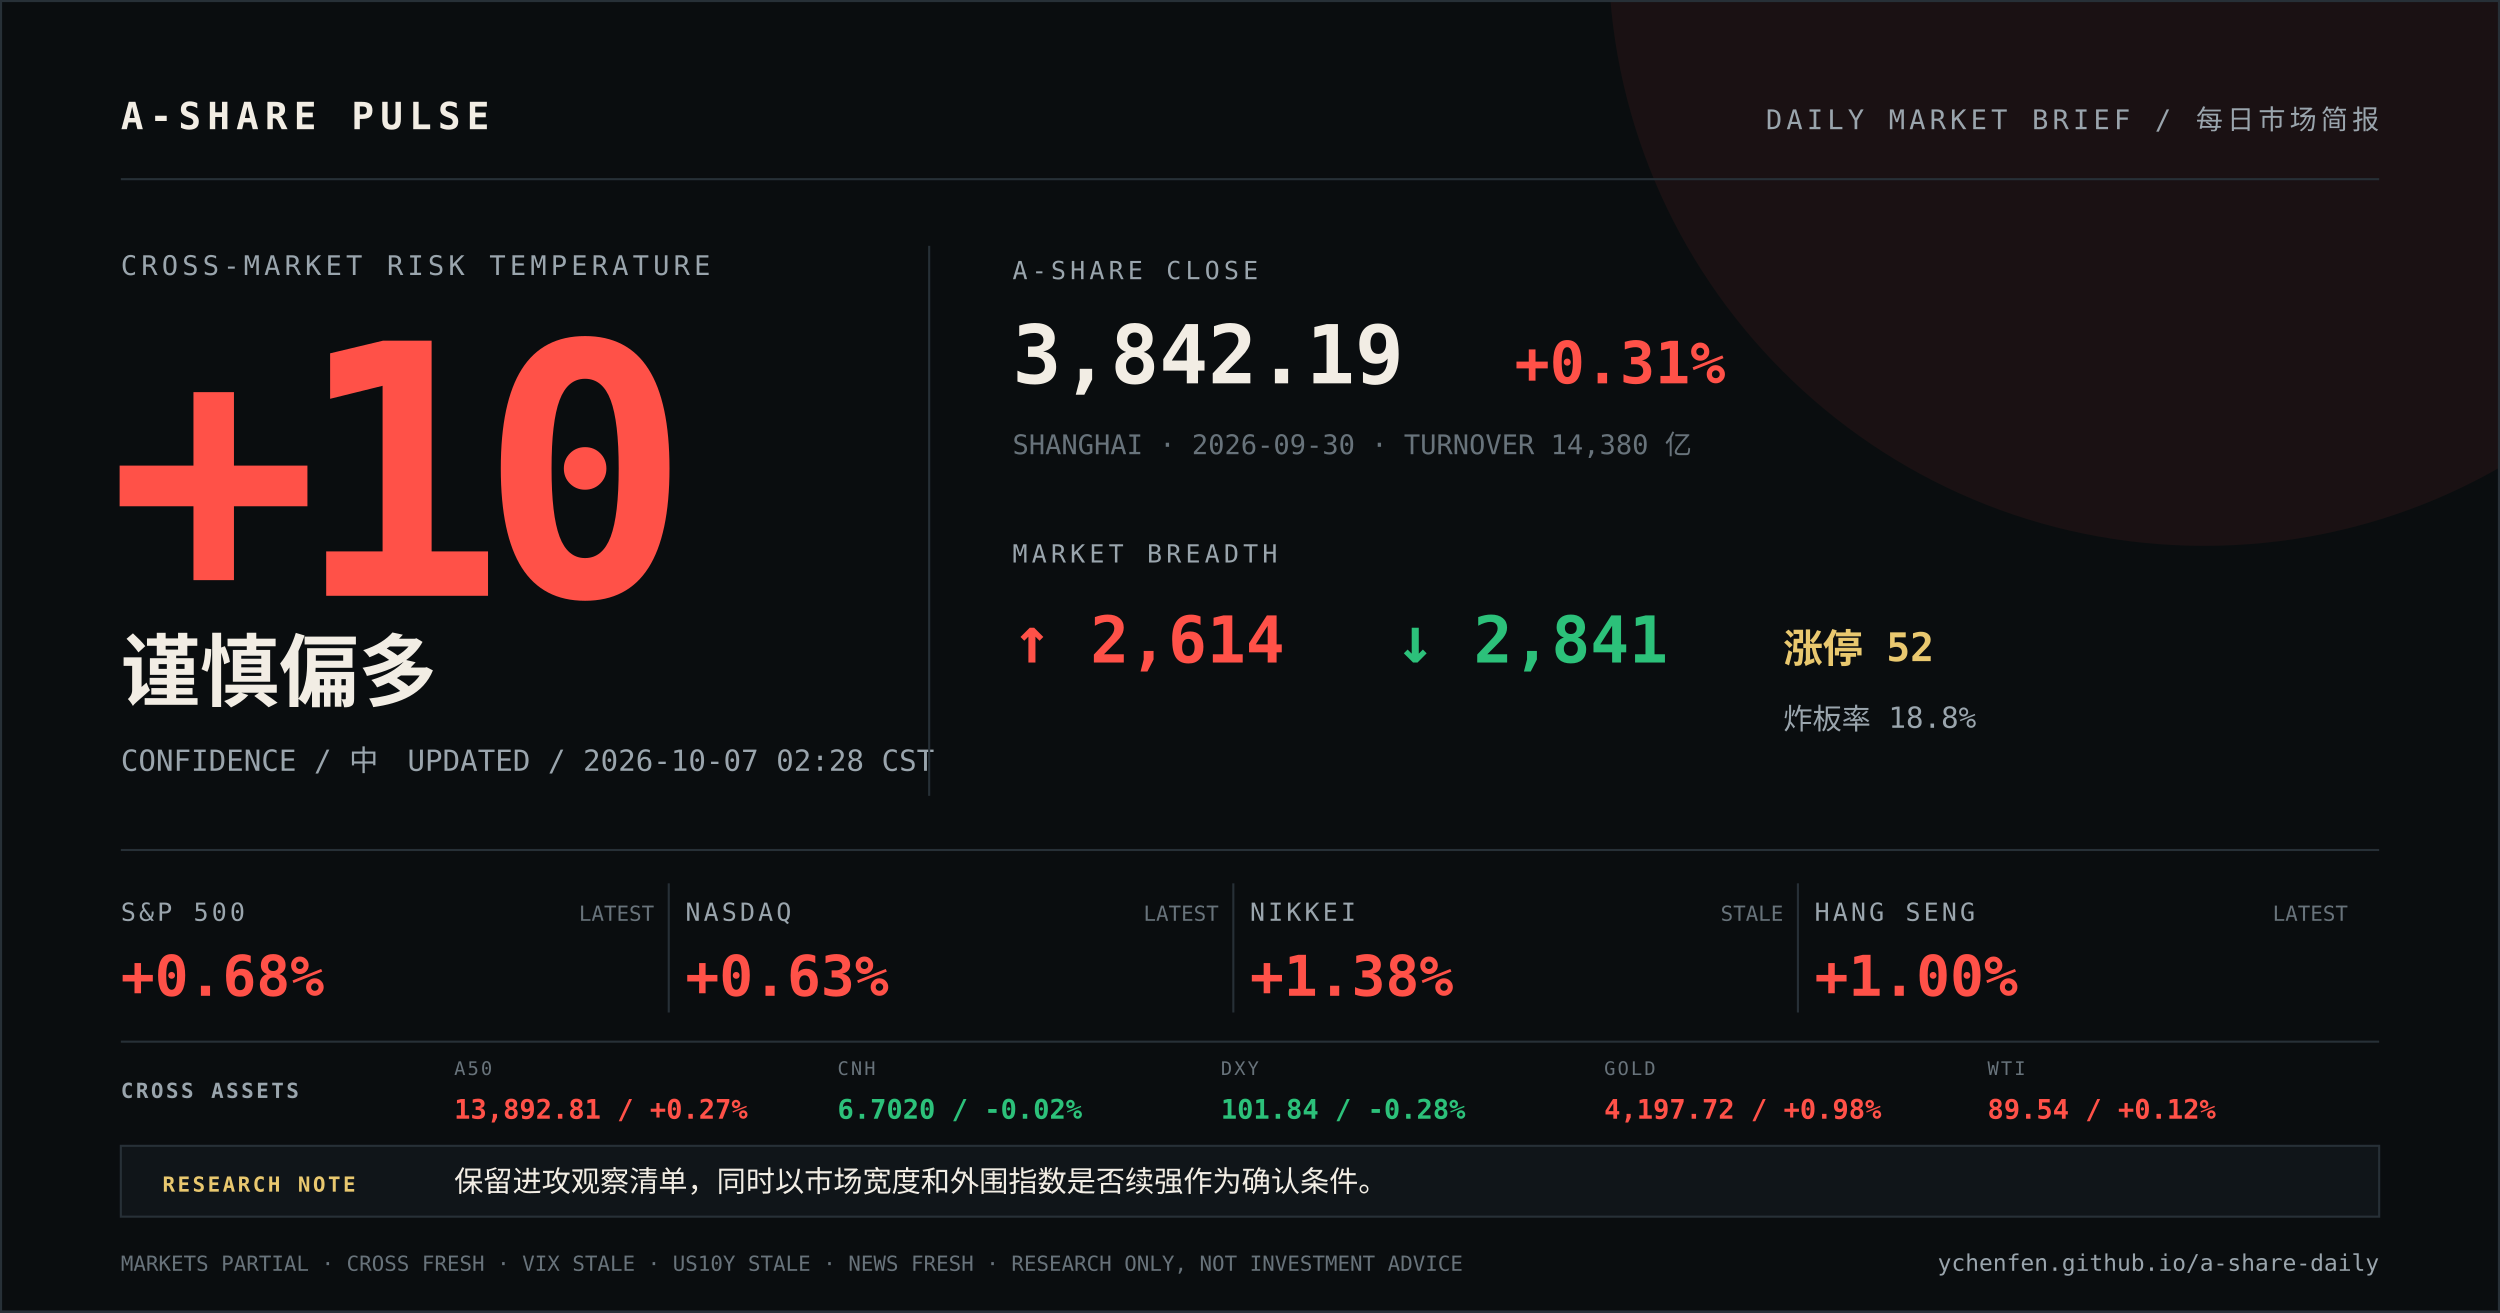
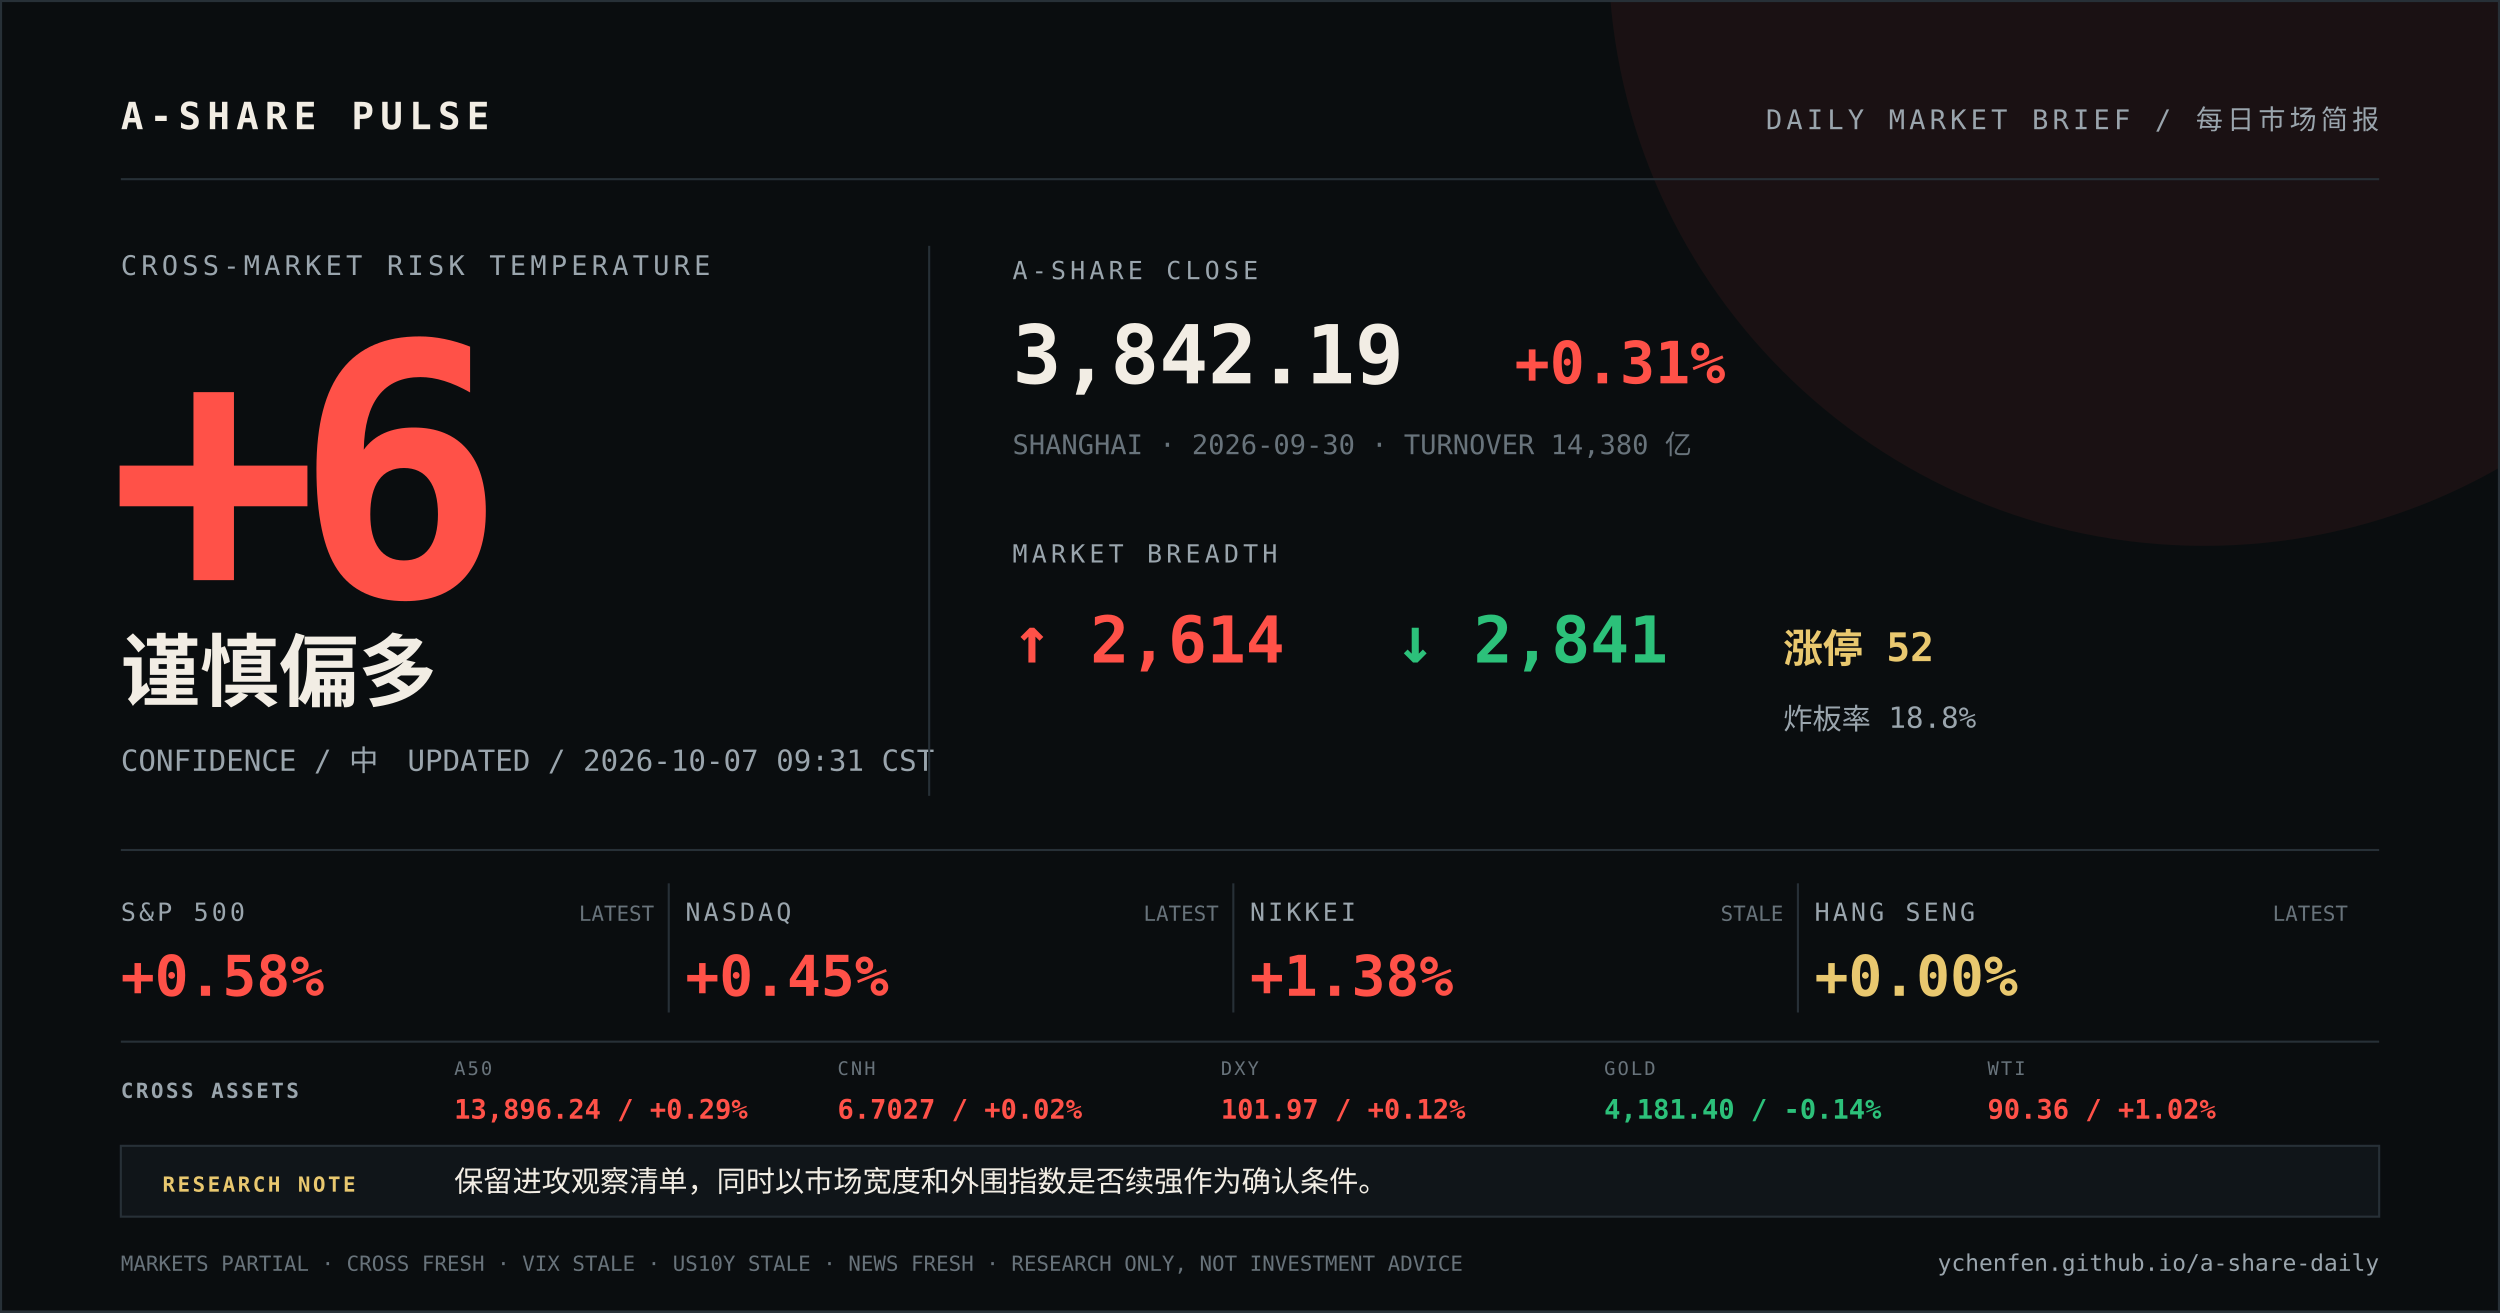
<svg xmlns="http://www.w3.org/2000/svg" width="1200" height="630" viewBox="0 0 1200 630">
  <rect width="1200" height="630" fill="#0a0d0f" />
  <circle cx="1058" cy="-24" r="286" fill="#ff5148" opacity="0.07" />
  <path d="M0 0H1200V630H0Z" fill="none" stroke="#273037" stroke-width="2" />
  <g font-family="DIN Alternate, SFMono-Regular, Menlo, monospace">
    <text x="58" y="62" fill="#f2ede4" font-size="18" font-weight="700" letter-spacing="3">A-SHARE PULSE</text>
    <text x="1142" y="62" fill="#9aa5ad" font-size="13" text-anchor="end" letter-spacing="2">DAILY MARKET BRIEF / 每日市场简报</text>
    <line x1="58" y1="86" x2="1142" y2="86" stroke="#273037" />
    <text x="58" y="132" fill="#9aa5ad" font-size="13" letter-spacing="2">CROSS-MARKET RISK TEMPERATURE</text>
-     <text x="52" y="286" fill="#ff5148" font-size="168" font-weight="800" letter-spacing="-12">+10</text>
+     <text x="52" y="286" fill="#ff5148" font-size="168" font-weight="800" letter-spacing="-12">+6</text>
    <text x="58" y="336" fill="#f2ede4" font-size="38" font-weight="700">谨慎偏多</text>
-     <text x="58" y="370" fill="#9aa5ad" font-size="14">CONFIDENCE / 中　UPDATED / 2026-10-07 02:28 CST</text>
+     <text x="58" y="370" fill="#9aa5ad" font-size="14">CONFIDENCE / 中　UPDATED / 2026-10-07 09:31 CST</text>
    <line x1="446" y1="118" x2="446" y2="382" stroke="#273037" />
    <text x="486" y="134" fill="#9aa5ad" font-size="12" letter-spacing="2">A-SHARE CLOSE</text>
    <text x="486" y="184" fill="#f2ede4" font-size="39" font-weight="700">3,842.19</text>
    <text x="727" y="184" fill="#ff5148" font-size="28" font-weight="700">+0.31%</text>
    <text x="486" y="218" fill="#68737b" font-size="13">SHANGHAI · 2026-09-30 · TURNOVER 14,380 亿</text>
    <text x="486" y="270" fill="#9aa5ad" font-size="12" letter-spacing="2">MARKET BREADTH</text>
    <text x="486" y="318" fill="#ff5148" font-size="31" font-weight="700">↑ 2,614</text>
    <text x="670" y="318" fill="#2cc17a" font-size="31" font-weight="700">↓ 2,841</text>
    <text x="856" y="318" fill="#e9c86f" font-size="19" font-weight="700">涨停 52</text>
    <text x="856" y="350" fill="#9aa5ad" font-size="14">炸板率 18.8%</text>
    <line x1="58" y1="408" x2="1142" y2="408" stroke="#273037" />
    <text x="58" y="442" fill="#9aa5ad" font-size="12" letter-spacing="1.5">S&amp;P 500</text>
-     <text x="58" y="478" fill="#ff5148" font-size="27" font-weight="700">+0.68%</text>
+     <text x="58" y="478" fill="#ff5148" font-size="27" font-weight="700">+0.58%</text>
    <text x="314" y="442" fill="#68737b" font-size="10" text-anchor="end">LATEST</text>
    <line x1="321" y1="424" x2="321" y2="486" stroke="#273037" />
    <text x="329" y="442" fill="#9aa5ad" font-size="12" letter-spacing="1.5">NASDAQ</text>
-     <text x="329" y="478" fill="#ff5148" font-size="27" font-weight="700">+0.63%</text>
+     <text x="329" y="478" fill="#ff5148" font-size="27" font-weight="700">+0.45%</text>
    <text x="585" y="442" fill="#68737b" font-size="10" text-anchor="end">LATEST</text>
    <line x1="592" y1="424" x2="592" y2="486" stroke="#273037" />
    <text x="600" y="442" fill="#9aa5ad" font-size="12" letter-spacing="1.5">NIKKEI</text>
    <text x="600" y="478" fill="#ff5148" font-size="27" font-weight="700">+1.38%</text>
    <text x="856" y="442" fill="#68737b" font-size="10" text-anchor="end">STALE</text>
    <line x1="863" y1="424" x2="863" y2="486" stroke="#273037" />
    <text x="871" y="442" fill="#9aa5ad" font-size="12" letter-spacing="1.5">HANG SENG</text>
-     <text x="871" y="478" fill="#ff5148" font-size="27" font-weight="700">+1.00%</text>
+     <text x="871" y="478" fill="#e9c86f" font-size="27" font-weight="700">+0.00%</text>
    <text x="1127" y="442" fill="#68737b" font-size="10" text-anchor="end">LATEST</text>
    <line x1="58" y1="500" x2="1142" y2="500" stroke="#273037" />
    <text x="58" y="527" fill="#9aa5ad" font-size="10" font-weight="700" letter-spacing="1.2">CROSS ASSETS</text>
    <text x="218" y="516" fill="#68737b" font-size="9" letter-spacing="1">A50</text>
-     <text x="218" y="537" fill="#ff5148" font-size="13" font-weight="700">13,892.81 / +0.27%</text>
+     <text x="218" y="537" fill="#ff5148" font-size="13" font-weight="700">13,896.24 / +0.29%</text>
    <text x="402" y="516" fill="#68737b" font-size="9" letter-spacing="1">CNH</text>
-     <text x="402" y="537" fill="#2cc17a" font-size="13" font-weight="700">6.7020 / -0.02%</text>
+     <text x="402" y="537" fill="#ff5148" font-size="13" font-weight="700">6.7027 / +0.02%</text>
    <text x="586" y="516" fill="#68737b" font-size="9" letter-spacing="1">DXY</text>
-     <text x="586" y="537" fill="#2cc17a" font-size="13" font-weight="700">101.84 / -0.28%</text>
+     <text x="586" y="537" fill="#ff5148" font-size="13" font-weight="700">101.97 / +0.12%</text>
    <text x="770" y="516" fill="#68737b" font-size="9" letter-spacing="1">GOLD</text>
-     <text x="770" y="537" fill="#ff5148" font-size="13" font-weight="700">4,197.72 / +0.98%</text>
+     <text x="770" y="537" fill="#2cc17a" font-size="13" font-weight="700">4,181.40 / -0.14%</text>
    <text x="954" y="516" fill="#68737b" font-size="9" letter-spacing="1">WTI</text>
-     <text x="954" y="537" fill="#ff5148" font-size="13" font-weight="700">89.54 / +0.12%</text>
+     <text x="954" y="537" fill="#ff5148" font-size="13" font-weight="700">90.36 / +1.02%</text>
    <rect x="58" y="550" width="1084" height="34" fill="#101519" stroke="#273037" />
    <text x="78" y="572" fill="#e9c86f" font-size="10" font-weight="700" letter-spacing="1.2">RESEARCH NOTE</text>
    <text x="218" y="572" fill="#f2ede4" font-size="14">保留进攻观察清单，同时以市场宽度和外围指数是否续强作为确认条件。</text>
    <text x="58" y="610" fill="#68737b" font-size="10">MARKETS PARTIAL · CROSS FRESH · VIX STALE · US10Y STALE · NEWS FRESH · RESEARCH ONLY, NOT INVESTMENT ADVICE</text>
    <text x="1142" y="610" fill="#9aa5ad" font-size="11" text-anchor="end">ychenfen.github.io/a-share-daily</text>
  </g>
</svg>
